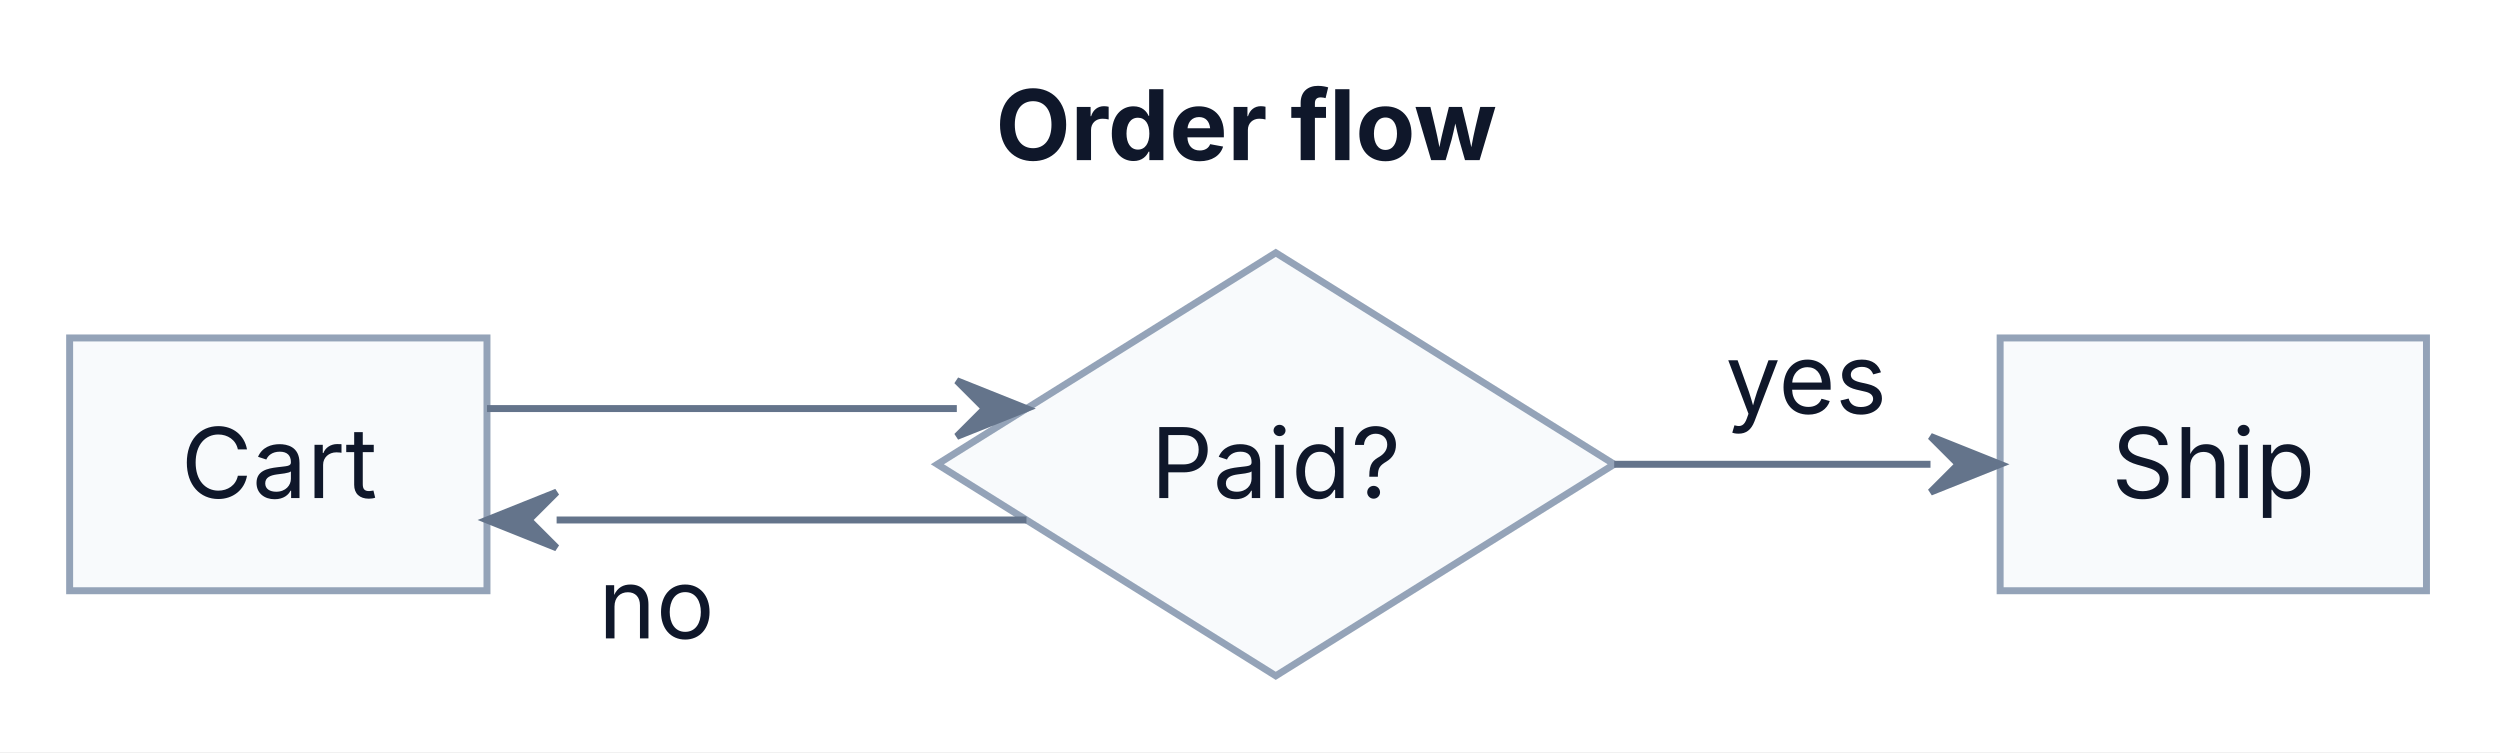
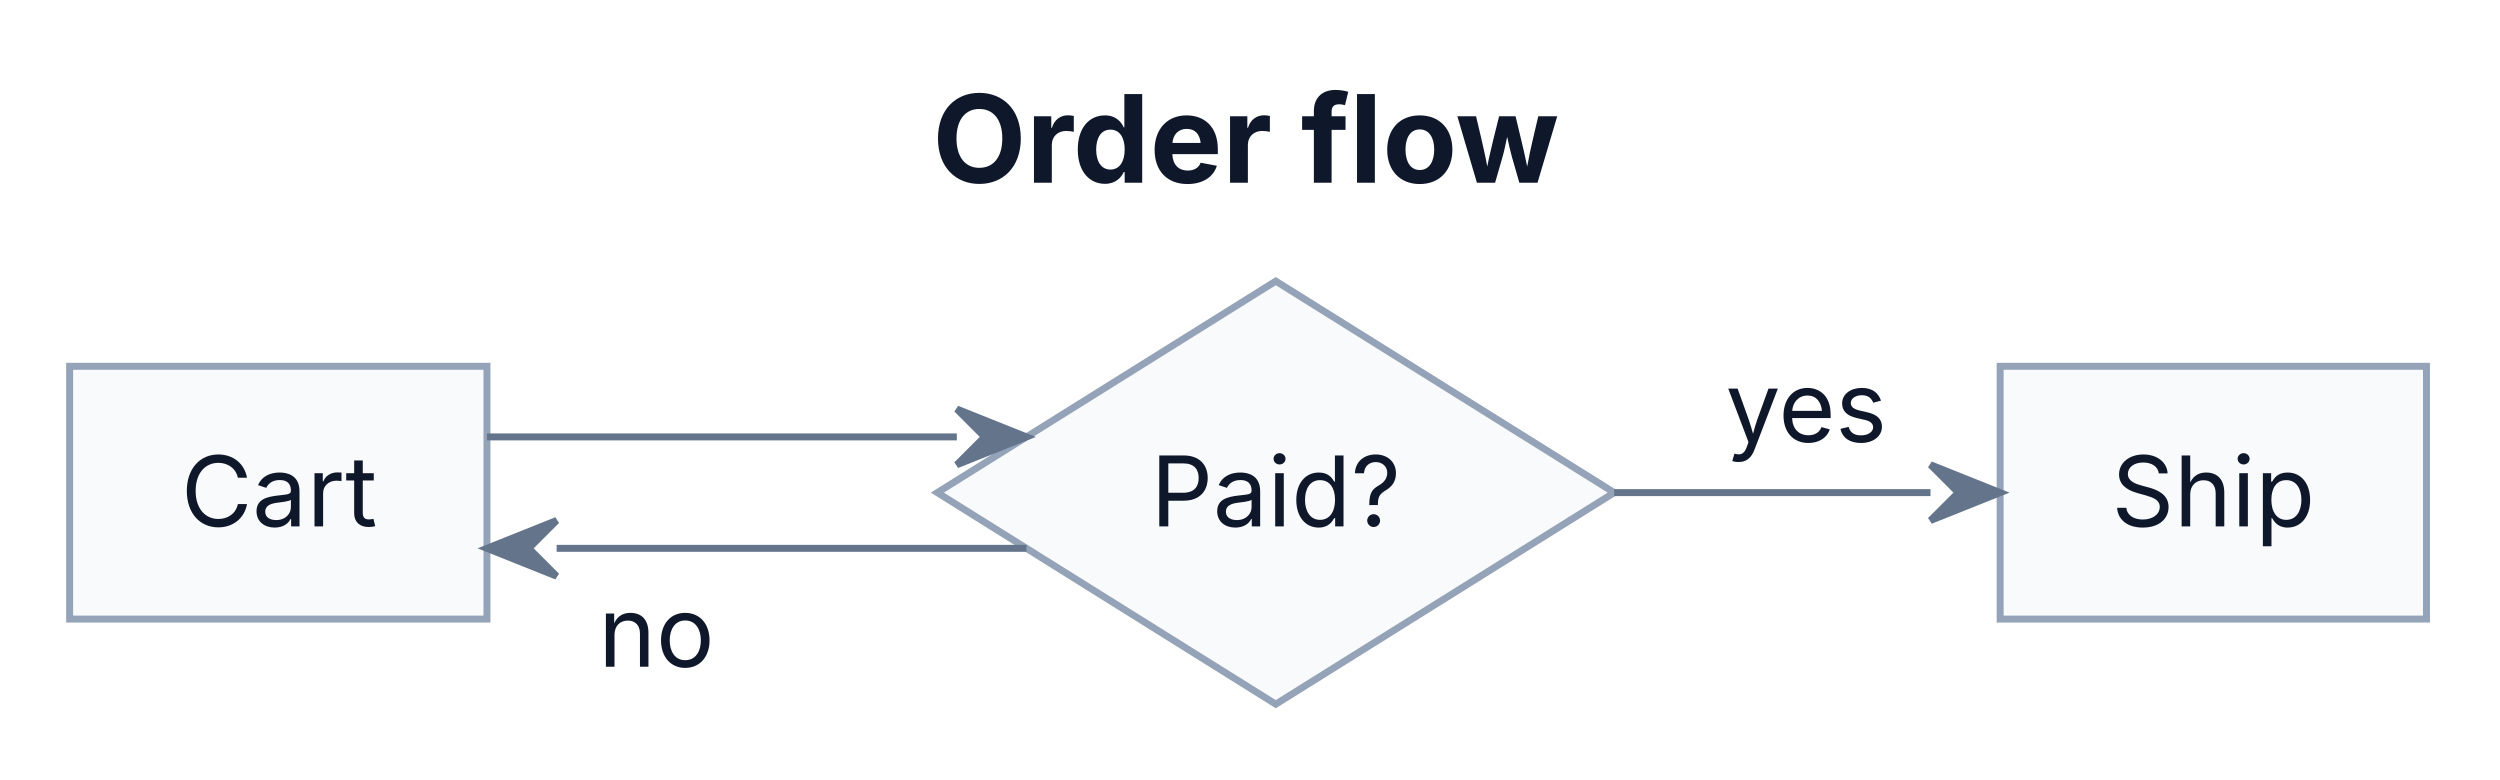
- <svg xmlns="http://www.w3.org/2000/svg" width="359" height="108" viewBox="0 0 359 108">
-   <rect x="0" y="0" width="359" height="108" fill="#FFFFFF" />
-   <g transform="translate(10,36.3)">
+ <svg xmlns="http://www.w3.org/2000/svg" width="359" height="112" viewBox="0 0 359 112">
+   <rect x="0" y="0" width="359" height="112" fill="#FFFFFF" />
+   <g transform="translate(10,40.37)">
    <g>
      <rect x="0" y="12.23" width="59.93" height="36.3" fill="#F8FAFC" stroke="#94A3B8" stroke-width="1" />
      <polygon points="173.2,0 221.8,30.37 173.2,60.75 124.6,30.37" fill="#F8FAFC" stroke="#94A3B8" stroke-width="1" />
      <rect x="277.22" y="12.23" width="61.22" height="36.3" fill="#F8FAFC" stroke="#94A3B8" stroke-width="1" />
    </g>
    <g id="lines">
      <polyline points="59.93,22.37 127.4,22.37" fill="none" stroke="#64748B" stroke-width="1" />
      <polyline points="221.8,30.37 267.22,30.37" fill="none" stroke="#64748B" stroke-width="1" />
      <polyline points="137.4,38.37 69.93,38.37" fill="none" stroke="#64748B" stroke-width="1" />
      <polygon points="127.4,26.37 137.4,22.37 127.4,18.37 131.4,22.37" fill="#64748B" stroke="#64748B" stroke-width="1" />
      <polygon points="267.22,34.37 277.22,30.37 267.22,26.37 271.22,30.37" fill="#64748B" stroke="#64748B" stroke-width="1" />
      <polygon points="69.93,34.37 59.93,38.37 69.93,42.37 65.93,38.37" fill="#64748B" stroke="#64748B" stroke-width="1" />
    </g>
    <g>
      <text font-family="Inter, ui-sans-serif, system-ui, -apple-system, &quot;Segoe UI&quot;, &quot;DejaVu Sans&quot;, &quot;Liberation Sans&quot;, Arial, Liberation Sans, Arimo, Helvetica, Nimbus Sans, sans-serif, &quot;Noto Color Emoji&quot;, &quot;Apple Color Emoji&quot;, &quot;Segoe UI Emoji&quot;" xml:space="preserve">
        <tspan x="16" y="35.22" font-size="14" fill="#0F172A" textLength="27.93" lengthAdjust="spacing">Cart</tspan>
      </text>
      <text font-family="Inter, ui-sans-serif, system-ui, -apple-system, &quot;Segoe UI&quot;, &quot;DejaVu Sans&quot;, &quot;Liberation Sans&quot;, Arial, Liberation Sans, Arimo, Helvetica, Nimbus Sans, sans-serif, &quot;Noto Color Emoji&quot;, &quot;Apple Color Emoji&quot;, &quot;Segoe UI Emoji&quot;" xml:space="preserve">
        <tspan x="155.24" y="35.22" font-size="14" fill="#0F172A" textLength="35.92" lengthAdjust="spacing">Paid?</tspan>
      </text>
      <text font-family="Inter, ui-sans-serif, system-ui, -apple-system, &quot;Segoe UI&quot;, &quot;DejaVu Sans&quot;, &quot;Liberation Sans&quot;, Arial, Liberation Sans, Arimo, Helvetica, Nimbus Sans, sans-serif, &quot;Noto Color Emoji&quot;, &quot;Apple Color Emoji&quot;, &quot;Segoe UI Emoji&quot;" xml:space="preserve">
        <tspan x="293.22" y="35.22" font-size="14" fill="#0F172A" textLength="29.22" lengthAdjust="spacing">Ship</tspan>
      </text>
      <rect x="235.8" y="8.08" width="27.42" height="20.3" rx="2" ry="2" fill="#FFFFFF" />
      <text font-family="Inter, ui-sans-serif, system-ui, -apple-system, &quot;Segoe UI&quot;, &quot;DejaVu Sans&quot;, &quot;Liberation Sans&quot;, Arial, Liberation Sans, Arimo, Helvetica, Nimbus Sans, sans-serif, &quot;Noto Color Emoji&quot;, &quot;Apple Color Emoji&quot;, &quot;Segoe UI Emoji&quot;" xml:space="preserve">
        <tspan x="237.8" y="23.07" font-size="14" fill="#0F172A" textLength="23.42" lengthAdjust="spacing">yes</tspan>
      </text>
      <rect x="73.93" y="40.37" width="20.67" height="20.3" rx="2" ry="2" fill="#FFFFFF" />
      <text font-family="Inter, ui-sans-serif, system-ui, -apple-system, &quot;Segoe UI&quot;, &quot;DejaVu Sans&quot;, &quot;Liberation Sans&quot;, Arial, Liberation Sans, Arimo, Helvetica, Nimbus Sans, sans-serif, &quot;Noto Color Emoji&quot;, &quot;Apple Color Emoji&quot;, &quot;Segoe UI Emoji&quot;" xml:space="preserve">
        <tspan x="75.93" y="55.37" font-size="14" fill="#0F172A" textLength="16.67" lengthAdjust="spacing">no</tspan>
      </text>
      <text font-family="Inter, ui-sans-serif, system-ui, -apple-system, &quot;Segoe UI&quot;, &quot;DejaVu Sans&quot;, &quot;Liberation Sans&quot;, Arial, Liberation Sans, Arimo, Helvetica, Nimbus Sans, sans-serif, &quot;Noto Color Emoji&quot;, &quot;Apple Color Emoji&quot;, &quot;Segoe UI Emoji&quot;" xml:space="preserve">
-         <tspan x="132.96" y="-13.3" font-size="14" fill="#0F172A" font-weight="bold" textLength="72.52" lengthAdjust="spacing">Order flow</tspan>
+         <tspan x="123.9" y="-14.13" font-size="17.5" fill="#0F172A" font-weight="bold" textLength="90.65" lengthAdjust="spacing">Order flow</tspan>
      </text>
    </g>
  </g>
</svg>
